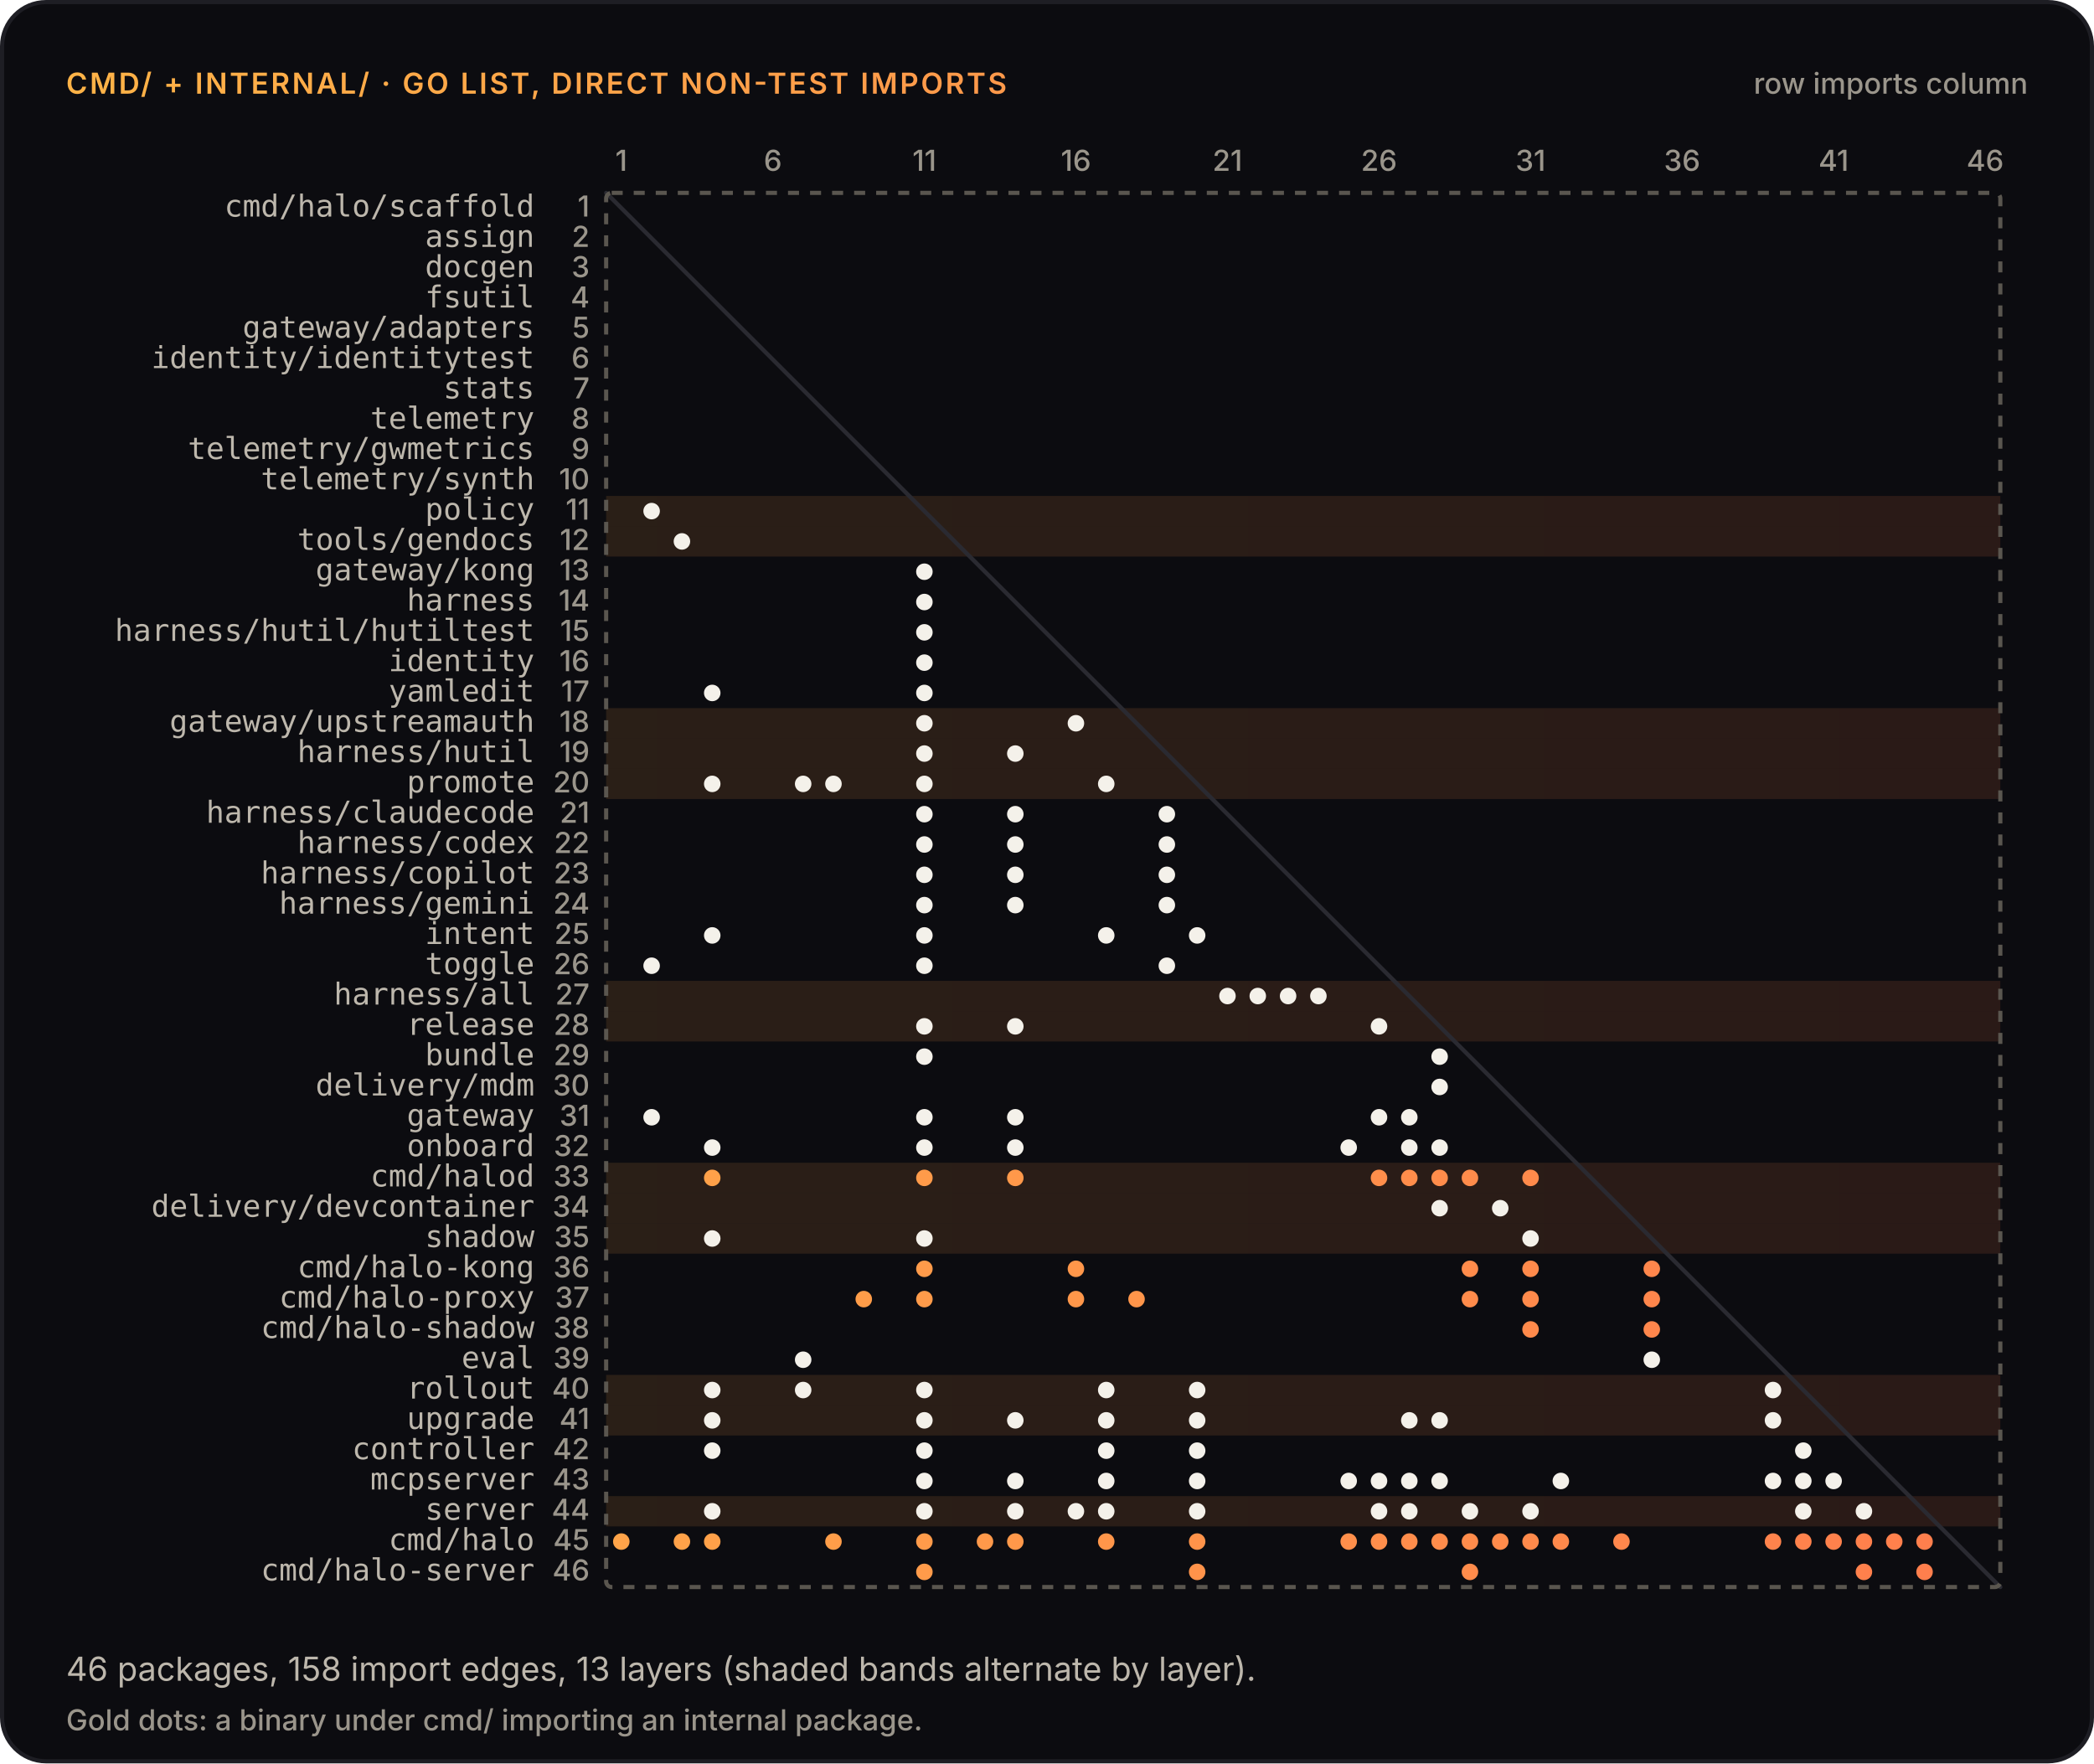
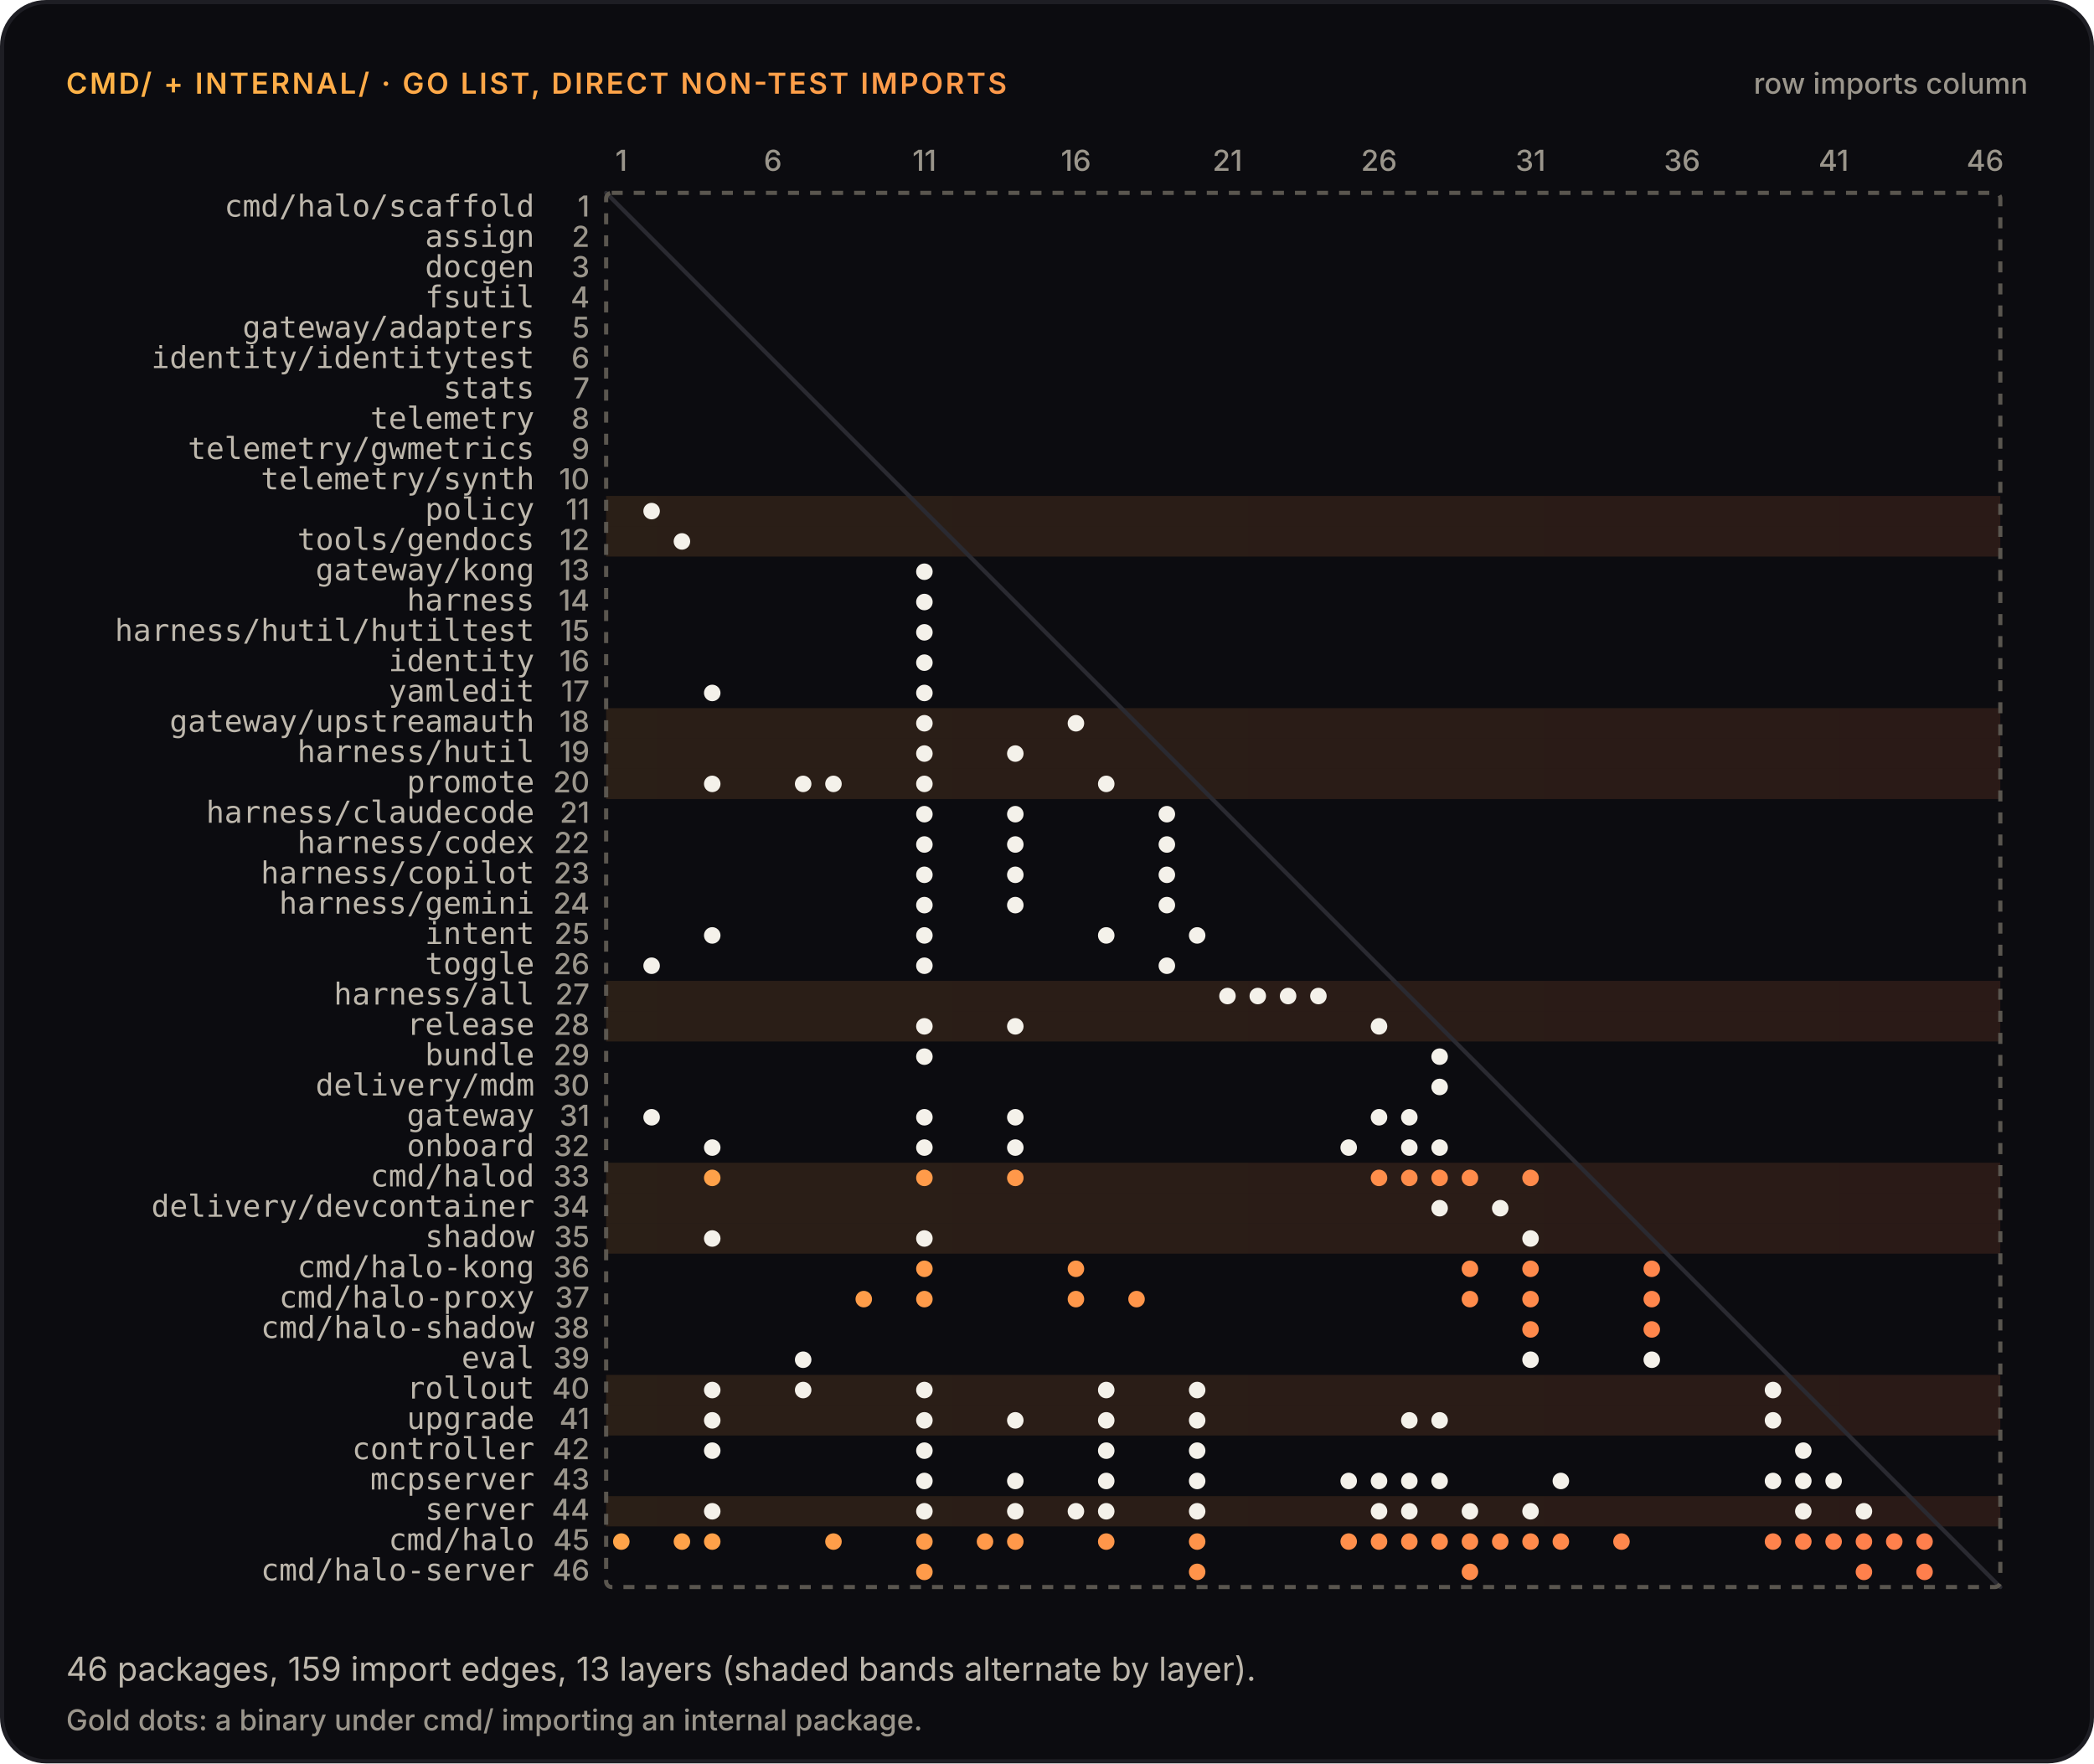
<svg xmlns="http://www.w3.org/2000/svg" viewBox="0 0 760 640" width="760" height="640" role="img" aria-labelledby="t d" font-family="ui-sans-serif,-apple-system,Inter,'Segoe UI',sans-serif">
  <style>
.cv{fill:#0c0c10;stroke:#1e1e24;stroke-width:1.5}
.card{fill:#121217;stroke:#2a2a31;stroke-width:1.5}
.soft{fill:url(#gs)}
.ring{fill:none;stroke:url(#ga);stroke-width:1.5}
.dcard{fill:#2a1414;stroke:#ff7a7a;stroke-width:1.5}
.ghost{fill:none;stroke:#5a564f;stroke-width:1.5;stroke-dasharray:4 4}
.zone{fill:#0f0f14;stroke:#24242b;stroke-width:1.5}
.chip{fill:#1a1a20;stroke:#2a2a31;stroke-width:1}
text{font-family:ui-sans-serif,-apple-system,Inter,'Segoe UI',sans-serif}
.t{font-size:13.5px;font-weight:600;fill:#f4f1ea}
.tm{font:600 12.5px ui-monospace,'SF Mono','JetBrains Mono',Menlo,Consolas,monospace;fill:#f4f1ea}
.td{fill:#ff7a7a}
.s{font-size:12px;fill:#bdb7ac}
.m{font:11px ui-monospace,'SF Mono','JetBrains Mono',Menlo,Consolas,monospace;fill:#bdb7ac}
.xs{font-size:10.5px;font-weight:500;fill:#9a958b}
.xm{font-family:ui-monospace,'SF Mono','JetBrains Mono',Menlo,Consolas,monospace;font-weight:400}
.xa{fill:url(#ga);font-weight:600}
.xd{fill:#ff7a7a;font-weight:600}
.xw{fill:#16130f;font-weight:600}
.k{font-size:10.5px;font-weight:600;letter-spacing:.08em;fill:#9a958b}
.ka{fill:url(#ga)}
.h1{font-size:42px;font-weight:700;letter-spacing:-.02em;fill:#f4f1ea}
.ln,.la,.ld,.lm{fill:none;stroke-width:1.5;stroke-linecap:round;stroke-linejoin:round}
.ln{stroke:#5a564f}.la{stroke:url(#ga)}.ld{stroke:#ff7a7a}.lm{stroke:#2a2a31}
.lane{stroke:#2a2a31;stroke-width:1.5;stroke-dasharray:3 4}
.dash{stroke-dasharray:5 5}
.dl{fill:#5a564f}.da{fill:url(#ga)}.dd{fill:#ff7a7a}
.pl{fill:#0c0c10}.pa{fill:#0c0c10;stroke:url(#ga);stroke-width:1}
.pd{fill:#2a1414;stroke:#ff7a7a;stroke-width:1}.ps{fill:url(#ga)}
.fa{fill:url(#ga)}.fs{fill:url(#gs)}.fm{fill:#1a1a20}.fd{fill:#ff7a7a}.ft{fill:#f4f1ea}
.bdg{fill:url(#ga)}.bn{font-size:9.5px;font-weight:700;fill:#16130f}
.ic{fill:none;stroke:url(#ga);stroke-width:1.75;stroke-linecap:round;stroke-linejoin:round}
.pkt{fill:url(#ga)}
.grow{transform-box:fill-box;transform-origin:left;animation:grow 4.8s cubic-bezier(.6,0,.2,1) infinite}
@keyframes grow{0%{transform:scaleX(.08)}25%{transform:scaleX(.3)}50%{transform:scaleX(.55)}75%,100%{transform:scaleX(1)}}
.flow{stroke-dasharray:4 6;animation:flow 1.1s linear infinite}
@keyframes flow{to{stroke-dashoffset:-20}}
.blink{animation:blink 3.2s ease-in-out infinite}
@keyframes blink{0%,100%{opacity:.18}35%,65%{opacity:1}}
.pulse{transform-box:fill-box;transform-origin:center;animation:pulse 2.8s ease-out infinite}
@keyframes pulse{0%{opacity:.55;transform:scale(.6)}100%{opacity:0;transform:scale(1.5)}}
@media (prefers-reduced-motion:reduce){.flow,.blink,.pulse,.grow{animation:none}.blink{opacity:1}.pulse,.pkt{display:none}}
</style>
  <defs>
    <linearGradient id="ga" gradientUnits="userSpaceOnUse" x1="0" y1="0" x2="760" y2="0">
      <stop offset="0" stop-color="#ffb547" />
      <stop offset="1" stop-color="#ff7a4d" />
    </linearGradient>
    <linearGradient id="gs" gradientUnits="userSpaceOnUse" x1="0" y1="0" x2="760" y2="0">
      <stop offset="0" stop-color="#ffb547" stop-opacity="0.12" />
      <stop offset="1" stop-color="#ff7a4d" stop-opacity="0.12" />
    </linearGradient>
    <filter id="sh" x="-10%" y="-10%" width="120%" height="140%">
      <feDropShadow dx="0" dy="1" stdDeviation="1.6" flood-color="#000000" flood-opacity="0.5" />
    </filter>
  </defs>
  <rect class="cv" x=".75" y=".75" width="758.5" height="638.5" rx="16" />
  <text class="k ka" x="24" y="34">CMD/ + INTERNAL/ · GO LIST, DIRECT NON-TEST IMPORTS</text>
  <text class="xs" x="736" y="34" text-anchor="end">row imports column</text>
  <text class="m" x="194" y="78.6" text-anchor="end">cmd/halo/scaffold</text>
  <text class="xs" x="214" y="78.6" text-anchor="end">1</text>
  <text class="m" x="194" y="89.6" text-anchor="end">assign</text>
  <text class="xs" x="214" y="89.6" text-anchor="end">2</text>
  <text class="m" x="194" y="100.6" text-anchor="end">docgen</text>
  <text class="xs" x="214" y="100.6" text-anchor="end">3</text>
  <text class="m" x="194" y="111.6" text-anchor="end">fsutil</text>
  <text class="xs" x="214" y="111.6" text-anchor="end">4</text>
  <text class="m" x="194" y="122.6" text-anchor="end">gateway/adapters</text>
  <text class="xs" x="214" y="122.6" text-anchor="end">5</text>
  <text class="m" x="194" y="133.6" text-anchor="end">identity/identitytest</text>
  <text class="xs" x="214" y="133.6" text-anchor="end">6</text>
  <text class="m" x="194" y="144.6" text-anchor="end">stats</text>
  <text class="xs" x="214" y="144.6" text-anchor="end">7</text>
  <text class="m" x="194" y="155.6" text-anchor="end">telemetry</text>
  <text class="xs" x="214" y="155.6" text-anchor="end">8</text>
  <text class="m" x="194" y="166.6" text-anchor="end">telemetry/gwmetrics</text>
  <text class="xs" x="214" y="166.6" text-anchor="end">9</text>
  <text class="m" x="194" y="177.6" text-anchor="end">telemetry/synth</text>
  <text class="xs" x="214" y="177.6" text-anchor="end">10</text>
  <rect class="fs" x="220" y="180" width="506" height="11" />
  <text class="m" x="194" y="188.6" text-anchor="end">policy</text>
  <text class="xs" x="214" y="188.6" text-anchor="end">11</text>
  <rect class="fs" x="220" y="191" width="506" height="11" />
  <text class="m" x="194" y="199.6" text-anchor="end">tools/gendocs</text>
  <text class="xs" x="214" y="199.6" text-anchor="end">12</text>
  <text class="m" x="194" y="210.6" text-anchor="end">gateway/kong</text>
  <text class="xs" x="214" y="210.6" text-anchor="end">13</text>
  <text class="m" x="194" y="221.6" text-anchor="end">harness</text>
  <text class="xs" x="214" y="221.6" text-anchor="end">14</text>
  <text class="m" x="194" y="232.6" text-anchor="end">harness/hutil/hutiltest</text>
  <text class="xs" x="214" y="232.6" text-anchor="end">15</text>
  <text class="m" x="194" y="243.6" text-anchor="end">identity</text>
  <text class="xs" x="214" y="243.6" text-anchor="end">16</text>
  <text class="m" x="194" y="254.6" text-anchor="end">yamledit</text>
  <text class="xs" x="214" y="254.6" text-anchor="end">17</text>
  <rect class="fs" x="220" y="257" width="506" height="11" />
  <text class="m" x="194" y="265.6" text-anchor="end">gateway/upstreamauth</text>
  <text class="xs" x="214" y="265.6" text-anchor="end">18</text>
  <rect class="fs" x="220" y="268" width="506" height="11" />
  <text class="m" x="194" y="276.6" text-anchor="end">harness/hutil</text>
  <text class="xs" x="214" y="276.6" text-anchor="end">19</text>
  <rect class="fs" x="220" y="279" width="506" height="11" />
  <text class="m" x="194" y="287.6" text-anchor="end">promote</text>
  <text class="xs" x="214" y="287.6" text-anchor="end">20</text>
  <text class="m" x="194" y="298.6" text-anchor="end">harness/claudecode</text>
  <text class="xs" x="214" y="298.6" text-anchor="end">21</text>
  <text class="m" x="194" y="309.6" text-anchor="end">harness/codex</text>
  <text class="xs" x="214" y="309.6" text-anchor="end">22</text>
  <text class="m" x="194" y="320.6" text-anchor="end">harness/copilot</text>
  <text class="xs" x="214" y="320.6" text-anchor="end">23</text>
  <text class="m" x="194" y="331.6" text-anchor="end">harness/gemini</text>
  <text class="xs" x="214" y="331.6" text-anchor="end">24</text>
  <text class="m" x="194" y="342.6" text-anchor="end">intent</text>
  <text class="xs" x="214" y="342.6" text-anchor="end">25</text>
  <text class="m" x="194" y="353.6" text-anchor="end">toggle</text>
  <text class="xs" x="214" y="353.6" text-anchor="end">26</text>
  <rect class="fs" x="220" y="356" width="506" height="11" />
  <text class="m" x="194" y="364.6" text-anchor="end">harness/all</text>
  <text class="xs" x="214" y="364.6" text-anchor="end">27</text>
  <rect class="fs" x="220" y="367" width="506" height="11" />
  <text class="m" x="194" y="375.6" text-anchor="end">release</text>
  <text class="xs" x="214" y="375.6" text-anchor="end">28</text>
  <text class="m" x="194" y="386.6" text-anchor="end">bundle</text>
  <text class="xs" x="214" y="386.6" text-anchor="end">29</text>
  <text class="m" x="194" y="397.6" text-anchor="end">delivery/mdm</text>
  <text class="xs" x="214" y="397.6" text-anchor="end">30</text>
  <text class="m" x="194" y="408.6" text-anchor="end">gateway</text>
  <text class="xs" x="214" y="408.6" text-anchor="end">31</text>
  <text class="m" x="194" y="419.6" text-anchor="end">onboard</text>
  <text class="xs" x="214" y="419.6" text-anchor="end">32</text>
  <rect class="fs" x="220" y="422" width="506" height="11" />
  <text class="m" x="194" y="430.6" text-anchor="end">cmd/halod</text>
  <text class="xs" x="214" y="430.6" text-anchor="end">33</text>
  <rect class="fs" x="220" y="433" width="506" height="11" />
  <text class="m" x="194" y="441.6" text-anchor="end">delivery/devcontainer</text>
  <text class="xs" x="214" y="441.6" text-anchor="end">34</text>
  <rect class="fs" x="220" y="444" width="506" height="11" />
  <text class="m" x="194" y="452.6" text-anchor="end">shadow</text>
  <text class="xs" x="214" y="452.6" text-anchor="end">35</text>
  <text class="m" x="194" y="463.6" text-anchor="end">cmd/halo-kong</text>
  <text class="xs" x="214" y="463.6" text-anchor="end">36</text>
  <text class="m" x="194" y="474.6" text-anchor="end">cmd/halo-proxy</text>
  <text class="xs" x="214" y="474.6" text-anchor="end">37</text>
  <text class="m" x="194" y="485.6" text-anchor="end">cmd/halo-shadow</text>
  <text class="xs" x="214" y="485.6" text-anchor="end">38</text>
  <text class="m" x="194" y="496.6" text-anchor="end">eval</text>
  <text class="xs" x="214" y="496.6" text-anchor="end">39</text>
  <rect class="fs" x="220" y="499" width="506" height="11" />
  <text class="m" x="194" y="507.6" text-anchor="end">rollout</text>
  <text class="xs" x="214" y="507.6" text-anchor="end">40</text>
  <rect class="fs" x="220" y="510" width="506" height="11" />
  <text class="m" x="194" y="518.6" text-anchor="end">upgrade</text>
  <text class="xs" x="214" y="518.6" text-anchor="end">41</text>
  <text class="m" x="194" y="529.6" text-anchor="end">controller</text>
  <text class="xs" x="214" y="529.6" text-anchor="end">42</text>
  <text class="m" x="194" y="540.6" text-anchor="end">mcpserver</text>
  <text class="xs" x="214" y="540.6" text-anchor="end">43</text>
  <rect class="fs" x="220" y="543" width="506" height="11" />
  <text class="m" x="194" y="551.6" text-anchor="end">server</text>
  <text class="xs" x="214" y="551.6" text-anchor="end">44</text>
  <text class="m" x="194" y="562.6" text-anchor="end">cmd/halo</text>
  <text class="xs" x="214" y="562.6" text-anchor="end">45</text>
  <text class="m" x="194" y="573.6" text-anchor="end">cmd/halo-server</text>
  <text class="xs" x="214" y="573.6" text-anchor="end">46</text>
  <text class="xs" x="225.5" y="62" text-anchor="middle">1</text>
  <text class="xs" x="280.5" y="62" text-anchor="middle">6</text>
  <text class="xs" x="335.5" y="62" text-anchor="middle">11</text>
  <text class="xs" x="390.5" y="62" text-anchor="middle">16</text>
  <text class="xs" x="445.5" y="62" text-anchor="middle">21</text>
  <text class="xs" x="500.5" y="62" text-anchor="middle">26</text>
  <text class="xs" x="555.5" y="62" text-anchor="middle">31</text>
  <text class="xs" x="610.5" y="62" text-anchor="middle">36</text>
  <text class="xs" x="665.5" y="62" text-anchor="middle">41</text>
  <text class="xs" x="720.5" y="62" text-anchor="middle">46</text>
  <path class="lm" d="M220 70L726 576" />
  <rect class="ghost" x="220" y="70" width="506" height="506" rx="2" />
  <circle class="ft" cx="236.5" cy="185.5" r="3" />
  <circle class="ft" cx="247.5" cy="196.5" r="3" />
  <circle class="ft" cx="335.5" cy="207.5" r="3" />
  <circle class="ft" cx="335.5" cy="218.5" r="3" />
  <circle class="ft" cx="335.5" cy="229.5" r="3" />
  <circle class="ft" cx="335.5" cy="240.5" r="3" />
  <circle class="ft" cx="258.5" cy="251.5" r="3" />
  <circle class="ft" cx="335.5" cy="251.5" r="3" />
  <circle class="ft" cx="390.5" cy="262.5" r="3" />
  <circle class="ft" cx="335.5" cy="262.5" r="3" />
  <circle class="ft" cx="368.5" cy="273.5" r="3" />
  <circle class="ft" cx="335.5" cy="273.5" r="3" />
  <circle class="ft" cx="258.5" cy="284.5" r="3" />
  <circle class="ft" cx="335.5" cy="284.5" r="3" />
  <circle class="ft" cx="291.5" cy="284.5" r="3" />
  <circle class="ft" cx="302.5" cy="284.5" r="3" />
  <circle class="ft" cx="401.5" cy="284.5" r="3" />
  <circle class="ft" cx="368.5" cy="295.5" r="3" />
  <circle class="ft" cx="423.5" cy="295.5" r="3" />
  <circle class="ft" cx="335.5" cy="295.5" r="3" />
  <circle class="ft" cx="368.5" cy="306.5" r="3" />
  <circle class="ft" cx="423.5" cy="306.5" r="3" />
  <circle class="ft" cx="335.5" cy="306.5" r="3" />
  <circle class="ft" cx="368.5" cy="317.5" r="3" />
  <circle class="ft" cx="423.5" cy="317.5" r="3" />
  <circle class="ft" cx="335.5" cy="317.5" r="3" />
  <circle class="ft" cx="368.5" cy="328.5" r="3" />
  <circle class="ft" cx="423.5" cy="328.5" r="3" />
  <circle class="ft" cx="335.5" cy="328.5" r="3" />
  <circle class="ft" cx="258.5" cy="339.5" r="3" />
  <circle class="ft" cx="335.5" cy="339.5" r="3" />
  <circle class="ft" cx="434.5" cy="339.5" r="3" />
  <circle class="ft" cx="401.5" cy="339.5" r="3" />
  <circle class="ft" cx="236.5" cy="350.5" r="3" />
  <circle class="ft" cx="423.5" cy="350.5" r="3" />
  <circle class="ft" cx="335.5" cy="350.5" r="3" />
  <circle class="ft" cx="445.5" cy="361.5" r="3" />
  <circle class="ft" cx="456.5" cy="361.5" r="3" />
  <circle class="ft" cx="467.5" cy="361.5" r="3" />
  <circle class="ft" cx="478.5" cy="361.5" r="3" />
  <circle class="ft" cx="368.5" cy="372.5" r="3" />
  <circle class="ft" cx="335.5" cy="372.5" r="3" />
  <circle class="ft" cx="500.5" cy="372.5" r="3" />
  <circle class="ft" cx="335.5" cy="383.5" r="3" />
  <circle class="ft" cx="522.5" cy="383.5" r="3" />
  <circle class="ft" cx="522.5" cy="394.5" r="3" />
  <circle class="ft" cx="236.5" cy="405.5" r="3" />
  <circle class="ft" cx="368.5" cy="405.5" r="3" />
  <circle class="ft" cx="511.5" cy="405.5" r="3" />
  <circle class="ft" cx="335.5" cy="405.5" r="3" />
  <circle class="ft" cx="500.5" cy="405.5" r="3" />
  <circle class="ft" cx="258.5" cy="416.5" r="3" />
  <circle class="ft" cx="368.5" cy="416.5" r="3" />
  <circle class="ft" cx="511.5" cy="416.5" r="3" />
  <circle class="ft" cx="489.5" cy="416.5" r="3" />
  <circle class="ft" cx="335.5" cy="416.5" r="3" />
  <circle class="ft" cx="522.5" cy="416.5" r="3" />
  <circle class="fa" cx="533.5" cy="427.5" r="3" />
  <circle class="fa" cx="258.5" cy="427.5" r="3" />
  <circle class="fa" cx="555.5" cy="427.5" r="3" />
  <circle class="fa" cx="368.5" cy="427.5" r="3" />
  <circle class="fa" cx="511.5" cy="427.5" r="3" />
  <circle class="fa" cx="335.5" cy="427.5" r="3" />
  <circle class="fa" cx="522.5" cy="427.5" r="3" />
  <circle class="fa" cx="500.5" cy="427.5" r="3" />
  <circle class="ft" cx="544.5" cy="438.5" r="3" />
  <circle class="ft" cx="522.5" cy="438.5" r="3" />
  <circle class="ft" cx="258.5" cy="449.5" r="3" />
  <circle class="ft" cx="555.5" cy="449.5" r="3" />
  <circle class="ft" cx="335.5" cy="449.5" r="3" />
  <circle class="fa" cx="533.5" cy="460.5" r="3" />
  <circle class="fa" cx="555.5" cy="460.5" r="3" />
  <circle class="fa" cx="390.5" cy="460.5" r="3" />
  <circle class="fa" cx="335.5" cy="460.5" r="3" />
  <circle class="fa" cx="599.5" cy="460.5" r="3" />
  <circle class="fa" cx="533.5" cy="471.5" r="3" />
  <circle class="fa" cx="555.5" cy="471.5" r="3" />
  <circle class="fa" cx="412.5" cy="471.5" r="3" />
  <circle class="fa" cx="390.5" cy="471.5" r="3" />
  <circle class="fa" cx="335.5" cy="471.5" r="3" />
  <circle class="fa" cx="599.5" cy="471.5" r="3" />
  <circle class="fa" cx="313.5" cy="471.5" r="3" />
  <circle class="fa" cx="555.5" cy="482.5" r="3" />
  <circle class="fa" cx="599.5" cy="482.5" r="3" />
+   <circle class="ft" cx="555.5" cy="493.5" r="3" />
  <circle class="ft" cx="599.5" cy="493.5" r="3" />
  <circle class="ft" cx="291.5" cy="493.5" r="3" />
  <circle class="ft" cx="643.5" cy="504.5" r="3" />
  <circle class="ft" cx="258.5" cy="504.5" r="3" />
  <circle class="ft" cx="335.5" cy="504.5" r="3" />
  <circle class="ft" cx="434.5" cy="504.5" r="3" />
  <circle class="ft" cx="291.5" cy="504.5" r="3" />
  <circle class="ft" cx="401.5" cy="504.5" r="3" />
  <circle class="ft" cx="643.5" cy="515.5" r="3" />
  <circle class="ft" cx="258.5" cy="515.5" r="3" />
  <circle class="ft" cx="368.5" cy="515.5" r="3" />
  <circle class="ft" cx="511.5" cy="515.5" r="3" />
  <circle class="ft" cx="335.5" cy="515.5" r="3" />
  <circle class="ft" cx="434.5" cy="515.5" r="3" />
  <circle class="ft" cx="522.5" cy="515.5" r="3" />
  <circle class="ft" cx="401.5" cy="515.5" r="3" />
  <circle class="ft" cx="258.5" cy="526.5" r="3" />
  <circle class="ft" cx="335.5" cy="526.5" r="3" />
  <circle class="ft" cx="434.5" cy="526.5" r="3" />
  <circle class="ft" cx="654.5" cy="526.5" r="3" />
  <circle class="ft" cx="401.5" cy="526.5" r="3" />
  <circle class="ft" cx="643.5" cy="537.5" r="3" />
  <circle class="ft" cx="368.5" cy="537.5" r="3" />
  <circle class="ft" cx="511.5" cy="537.5" r="3" />
  <circle class="ft" cx="489.5" cy="537.5" r="3" />
  <circle class="ft" cx="566.5" cy="537.5" r="3" />
  <circle class="ft" cx="335.5" cy="537.5" r="3" />
  <circle class="ft" cx="434.5" cy="537.5" r="3" />
  <circle class="ft" cx="522.5" cy="537.5" r="3" />
  <circle class="ft" cx="654.5" cy="537.5" r="3" />
  <circle class="ft" cx="500.5" cy="537.5" r="3" />
  <circle class="ft" cx="665.5" cy="537.5" r="3" />
  <circle class="ft" cx="401.5" cy="537.5" r="3" />
  <circle class="ft" cx="533.5" cy="548.5" r="3" />
  <circle class="ft" cx="676.5" cy="548.5" r="3" />
  <circle class="ft" cx="258.5" cy="548.5" r="3" />
  <circle class="ft" cx="555.5" cy="548.5" r="3" />
  <circle class="ft" cx="368.5" cy="548.5" r="3" />
  <circle class="ft" cx="511.5" cy="548.5" r="3" />
  <circle class="ft" cx="390.5" cy="548.5" r="3" />
  <circle class="ft" cx="335.5" cy="548.5" r="3" />
  <circle class="ft" cx="434.5" cy="548.5" r="3" />
  <circle class="ft" cx="654.5" cy="548.5" r="3" />
  <circle class="ft" cx="500.5" cy="548.5" r="3" />
  <circle class="ft" cx="401.5" cy="548.5" r="3" />
  <circle class="fa" cx="225.5" cy="559.5" r="3" />
  <circle class="fa" cx="533.5" cy="559.5" r="3" />
  <circle class="fa" cx="676.5" cy="559.5" r="3" />
  <circle class="fa" cx="588.5" cy="559.5" r="3" />
  <circle class="fa" cx="544.5" cy="559.5" r="3" />
  <circle class="fa" cx="247.5" cy="559.5" r="3" />
  <circle class="fa" cx="643.5" cy="559.5" r="3" />
  <circle class="fa" cx="258.5" cy="559.5" r="3" />
  <circle class="fa" cx="555.5" cy="559.5" r="3" />
  <circle class="fa" cx="357.5" cy="559.5" r="3" />
  <circle class="fa" cx="368.5" cy="559.5" r="3" />
  <circle class="fa" cx="511.5" cy="559.5" r="3" />
  <circle class="fa" cx="489.5" cy="559.5" r="3" />
  <circle class="fa" cx="687.5" cy="559.5" r="3" />
  <circle class="fa" cx="566.5" cy="559.5" r="3" />
  <circle class="fa" cx="335.5" cy="559.5" r="3" />
  <circle class="fa" cx="434.5" cy="559.5" r="3" />
  <circle class="fa" cx="522.5" cy="559.5" r="3" />
  <circle class="fa" cx="654.5" cy="559.5" r="3" />
  <circle class="fa" cx="698.5" cy="559.5" r="3" />
  <circle class="fa" cx="302.5" cy="559.5" r="3" />
  <circle class="fa" cx="500.5" cy="559.5" r="3" />
  <circle class="fa" cx="665.5" cy="559.5" r="3" />
  <circle class="fa" cx="401.5" cy="559.5" r="3" />
  <circle class="fa" cx="533.5" cy="570.5" r="3" />
  <circle class="fa" cx="676.5" cy="570.5" r="3" />
  <circle class="fa" cx="335.5" cy="570.5" r="3" />
  <circle class="fa" cx="434.5" cy="570.5" r="3" />
  <circle class="fa" cx="698.5" cy="570.5" r="3" />
-   <text class="s" x="24" y="610">46 packages, 158 import edges, 13 layers (shaded bands alternate by layer).</text>
+   <text class="s" x="24" y="610">46 packages, 159 import edges, 13 layers (shaded bands alternate by layer).</text>
  <text class="xs" x="24" y="628">Gold dots: a binary under cmd/ importing an internal package.</text>
</svg>
